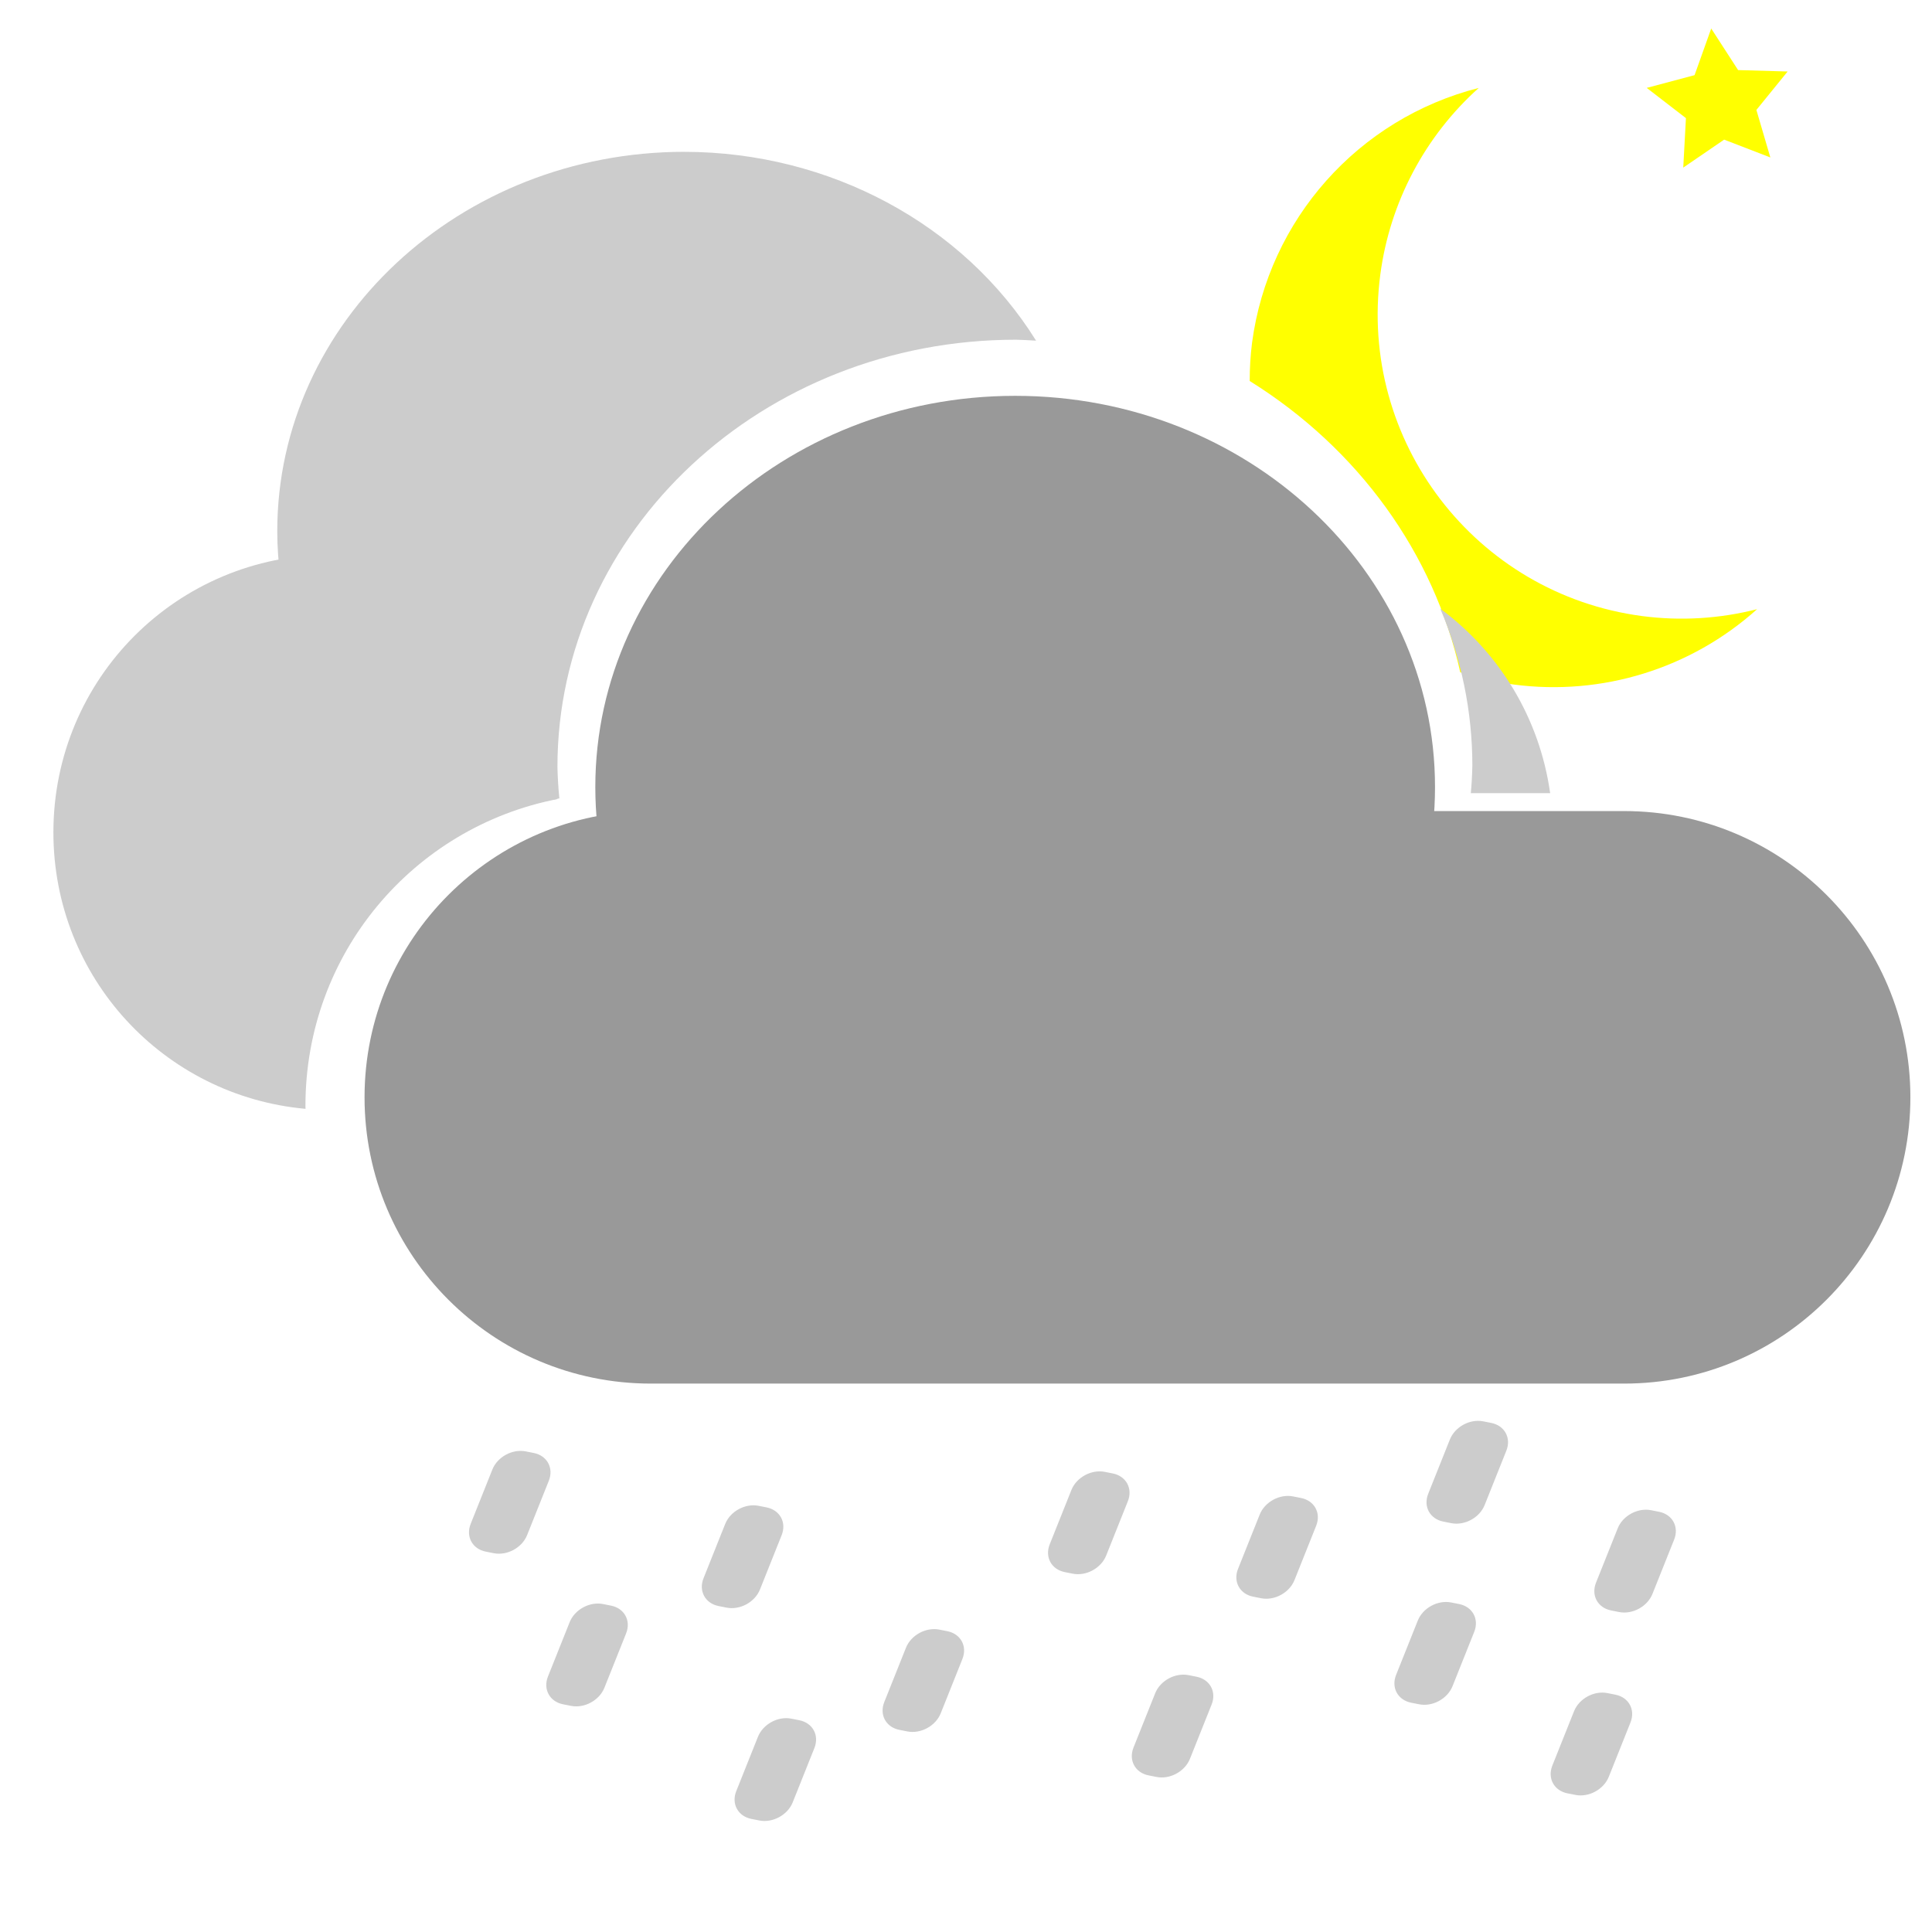
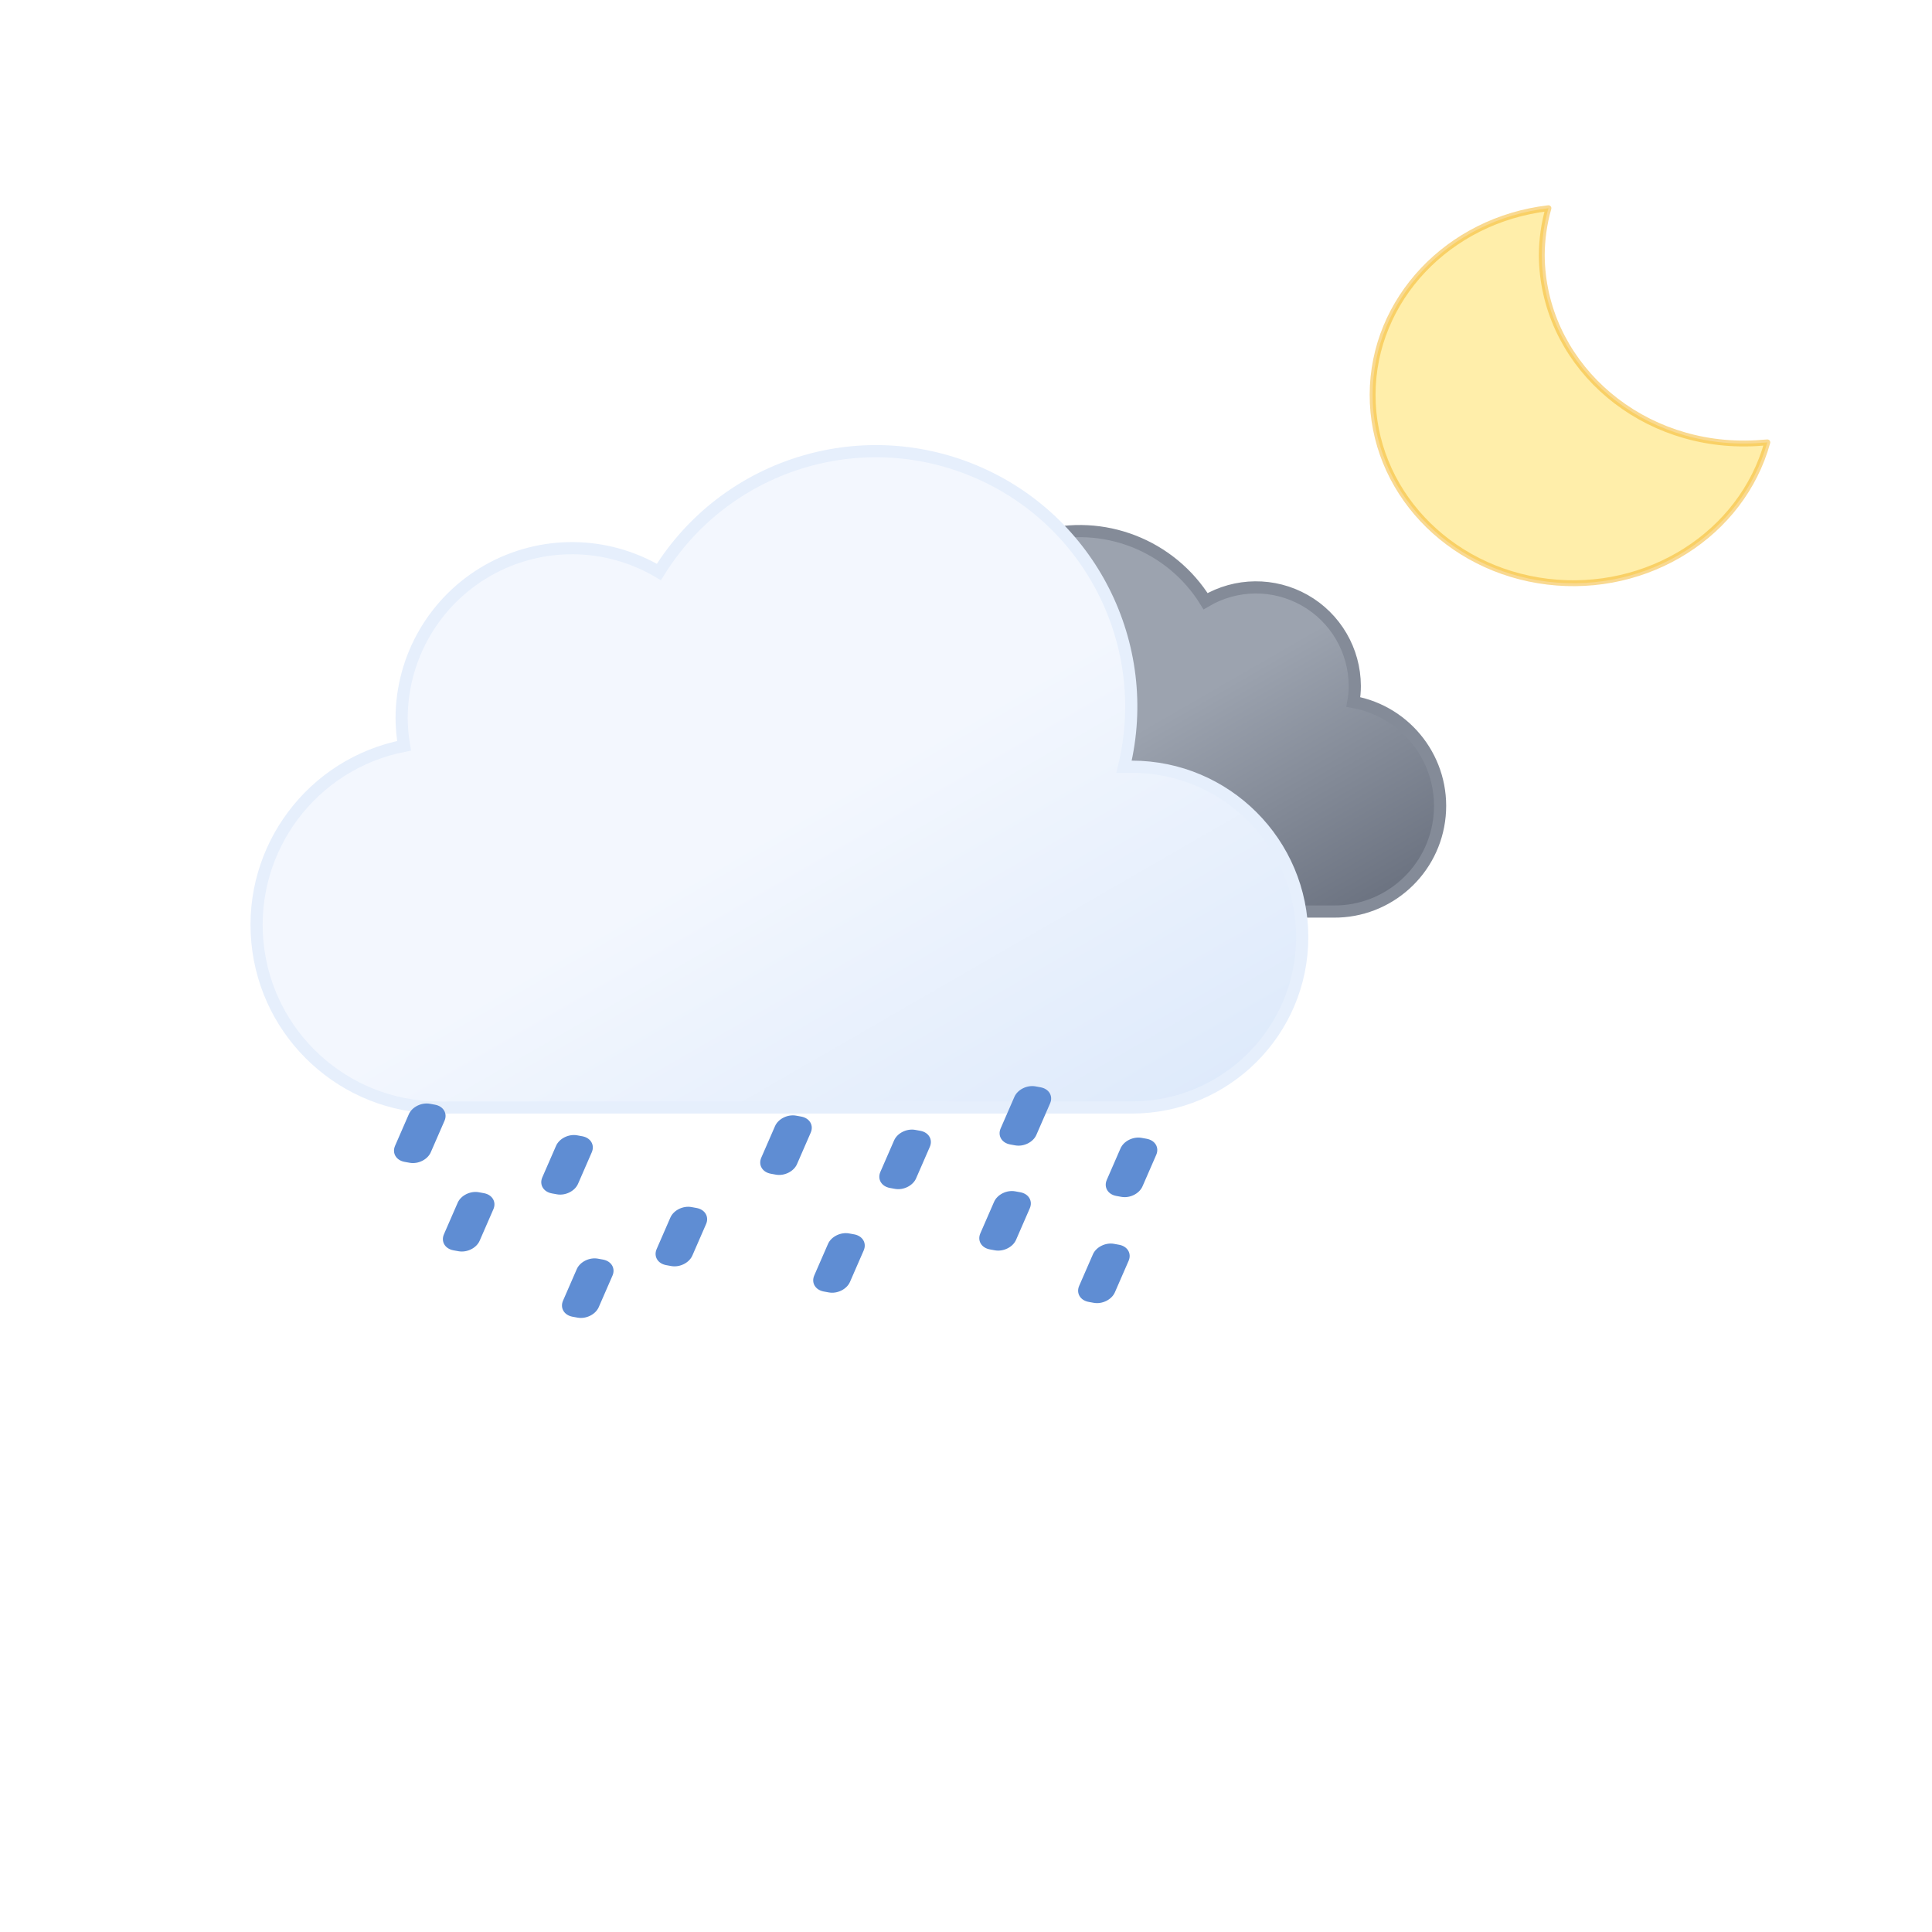
- <svg xmlns="http://www.w3.org/2000/svg" id="svg8" version="1.1" viewBox="0 0 79.375 79.375" height="300" width="300">
-   <defs id="defs2" />
-   <path style="fill:#cccccc;stroke-width:0.177" d="M 28.124,6.237 A 16.734,15.593 0 0 0 11.391,21.83 16.734,15.593 0 0 0 18.486,34.534 c 1.349,-0.843 2.868,-1.44 4.495,-1.734 a 18.838,17.554 0 0 1 -0.079,-1.29 18.838,17.554 0 0 1 18.838,-17.553 18.838,17.554 0 0 1 0.827,0.039 16.734,15.593 0 0 0 -14.444,-7.758 z" id="path14" />
-   <g id="g111" transform="matrix(0.9156645,0,0,0.9156645,110.4142,-190.7518)" style="fill:#999999">
-     <rect ry="12.844" y="244.712" x="-104.227" height="25.688" width="69.359" id="rect12-6-7" style="fill:#999999;stroke-width:0.2" />
-     <ellipse ry="17.554" rx="18.838" cy="243.635" cx="-75.035" id="path14-7-5" style="fill:#999999;stroke-width:0.2" />
+ <svg xmlns="http://www.w3.org/2000/svg" viewBox="0 0 79.374 79.374" version="1.1" id="svg22" width="300" height="300">
+   <defs id="defs16">
+     <linearGradient id="a" x1="40.76" y1="23" x2="50.83" y2="40.46" gradientUnits="userSpaceOnUse">
+       <stop offset="0" stop-color="#9ca3af" id="stop2" />
+       <stop offset="0.45" stop-color="#9ca3af" id="stop4" />
+       <stop offset="1" stop-color="#6b7280" id="stop6" />
+     </linearGradient>
+     <linearGradient id="b" x1="22.56" y1="21.96" x2="39.2" y2="50.8" gradientUnits="userSpaceOnUse">
+       <stop offset="0" stop-color="#f3f7fe" id="stop9" />
+       <stop offset="0.45" stop-color="#f3f7fe" id="stop11" />
+       <stop offset="1" stop-color="#deeafb" id="stop13" />
+     </linearGradient>
+   </defs>
+   <path d="m 34.23,33.45 a 4.05,4.05 0 0 0 4.05,4 h 16.51 a 4.34,4.34 0 0 0 0.81,-8.61 3.52,3.52 0 0 0 0.06,-0.66 4.06,4.06 0 0 0 -6.13,-3.48 6.08,6.08 0 0 0 -11.25,3.19 6.34,6.34 0 0 0 0.18,1.46 h -0.18 a 4.05,4.05 0 0 0 -4.05,4.1 z" stroke="#848b98" stroke-miterlimit="10" stroke-width="0.5" fill="url(#a)" id="path18" />
+   <path d="m 46.5,31.5 h -0.32 a 10.49,10.49 0 0 0 -19.11,-8 7,7 0 0 0 -10.57,6 7.21,7.21 0 0 0 0.1,1.14 7.5,7.5 0 0 0 1.4,14.86 4.19,4.19 0 0 0 0.5,0 v 0 h 28 a 7,7 0 0 0 0,-14 z" stroke="#e6effc" stroke-miterlimit="10" stroke-width="0.5" fill="url(#b)" id="path20" />
+   <path fill="url(#a)" stroke="#72b9d5" stroke-linecap="round" stroke-linejoin="round" stroke-width="0.241" d="m 71.693,18.221 a 8.291,7.78 0 0 1 -8.351,-7.729 8.107,7.607 0 0 1 0.274,-1.938 8.241,7.733 0 1 0 8.993,9.62 c -0.304,0.028 -0.607,0.047 -0.916,0.047 z" id="path28509" style="fill:#ffeeaa;stroke:#f2b21d;stroke-opacity:0.486">
+     <animateTransform attributeName="transform" dur="10s" repeatCount="indefinite" type="rotate" values="-5 32 32; 15 32 32; -5 32 32" />
+   </path>
+   <g id="g3862" transform="matrix(0.6324464,0,0,0.5794233,7.617371,13.77977)" style="fill:#5f8dd3">
+     <rect transform="matrix(-0.3707693,0.928725,-0.9809103,-0.1944606,0,0)" ry="1.015" y="-36.902" x="51.219" height="2.365" width="4.434" id="rect400-3-0-2-1-36" style="fill:#5f8dd3;stroke-width:0.227" />
+     <rect transform="matrix(-0.3707693,0.928725,-0.9809103,-0.1944606,0,0)" ry="1.015" y="-42.267" x="56.849" height="2.365" width="4.434" id="rect400-3-0-2-1-6" style="fill:#5f8dd3;stroke-width:0.227" />
+     <rect transform="matrix(-0.3707693,0.928725,-0.9809103,-0.1944606,0,0)" ry="1.015" y="-46.782" x="51.558" height="2.365" width="4.434" id="rect400-3-0-2-1-7" style="fill:#5f8dd3;stroke-width:0.227" />
+     <rect transform="matrix(-0.3707693,0.928725,-0.9809103,-0.1944606,0,0)" ry="1.015" y="-51.351" x="60.017" height="2.365" width="4.434" id="rect400-3-0-2-1-5" style="fill:#5f8dd3;stroke-width:0.227" />
+     <rect transform="matrix(-0.3707693,0.928725,-0.9809103,-0.1944606,0,0)" ry="1.015" y="-55.716" x="55.164" height="2.365" width="4.434" id="rect400-3-0-2-1-3" style="fill:#5f8dd3;stroke-width:0.227" />
+     <rect transform="matrix(-0.3707693,0.928725,-0.9809103,-0.1944606,0,0)" ry="1.015" y="-66.094" x="55.005" height="2.365" width="4.434" id="rect400-3-0-2-1-5-0" style="fill:#5f8dd3;stroke-width:0.227" />
+     <rect transform="matrix(-0.3707693,0.928725,-0.9809103,-0.1944606,0,0)" ry="1.015" y="-75.16" x="49.892" height="2.365" width="4.434" id="rect400-3-0-2-1-3-9" style="fill:#5f8dd3;stroke-width:0.227" />
+     <rect transform="matrix(-0.3707693,0.928725,-0.9809103,-0.1944606,0,0)" ry="1.015" y="-73.6" x="42.206" height="2.365" width="4.434" id="rect400-3-0-2-1-56-3" style="fill:#5f8dd3;stroke-width:0.227" />
+     <rect transform="matrix(-0.3707693,0.928725,-0.9809103,-0.1944606,0,0)" ry="1.015" y="-82.629" x="52.337" height="2.365" width="4.434" id="rect400-3-0-2-1-2-6" style="fill:#5f8dd3;stroke-width:0.227" />
+     <rect transform="matrix(-0.3707693,0.928725,-0.9809103,-0.1944606,0,0)" ry="1.015" y="-81.49" x="44.485" height="2.365" width="4.434" id="rect400-3-0-2-1-9-0" style="fill:#5f8dd3;stroke-width:0.227" />
+     <rect transform="matrix(-0.3707693,0.928725,-0.9809103,-0.1944606,0,0)" ry="1.015" y="-59.693" x="47.353" height="2.365" width="4.434" id="rect400-3-0-2-1-2-6-7" style="fill:#5f8dd3;stroke-width:0.227" />
+     <rect transform="matrix(-0.3707693,0.928725,-0.9809103,-0.1944606,0,0)" ry="1.015" y="-67.382" x="46.829" height="2.365" width="4.434" id="rect400-3-0-2-1-3-5" style="fill:#5f8dd3;stroke-width:0.227" />
  </g>
-   <g id="g3862" transform="translate(5.717689,5.147571)">
-     <rect transform="matrix(-0.3707693,0.928725,-0.9809103,-0.1944606,0,0)" ry="1.015" y="-36.902" x="51.219" height="2.365" width="4.434" id="rect400-3-0-2-1-36" style="fill:#cccccc;stroke-width:0.227" />
-     <rect transform="matrix(-0.3707693,0.928725,-0.9809103,-0.1944606,0,0)" ry="1.015" y="-42.267" x="56.849" height="2.365" width="4.434" id="rect400-3-0-2-1-6" style="fill:#cccccc;stroke-width:0.227" />
-     <rect transform="matrix(-0.3707693,0.928725,-0.9809103,-0.1944606,0,0)" ry="1.015" y="-46.782" x="51.558" height="2.365" width="4.434" id="rect400-3-0-2-1-7" style="fill:#cccccc;stroke-width:0.227" />
-     <rect transform="matrix(-0.3707693,0.928725,-0.9809103,-0.1944606,0,0)" ry="1.015" y="-51.351" x="60.017" height="2.365" width="4.434" id="rect400-3-0-2-1-5" style="fill:#cccccc;stroke-width:0.227" />
-     <rect transform="matrix(-0.3707693,0.928725,-0.9809103,-0.1944606,0,0)" ry="1.015" y="-55.716" x="55.164" height="2.365" width="4.434" id="rect400-3-0-2-1-3" style="fill:#cccccc;stroke-width:0.227" />
-     <rect transform="matrix(-0.3707693,0.928725,-0.9809103,-0.1944606,0,0)" ry="1.015" y="-66.094" x="55.005" height="2.365" width="4.434" id="rect400-3-0-2-1-5-0" style="fill:#cccccc;stroke-width:0.227" />
-     <rect transform="matrix(-0.3707693,0.928725,-0.9809103,-0.1944606,0,0)" ry="1.015" y="-75.16" x="49.892" height="2.365" width="4.434" id="rect400-3-0-2-1-3-9" style="fill:#cccccc;stroke-width:0.227" />
-     <rect transform="matrix(-0.3707693,0.928725,-0.9809103,-0.1944606,0,0)" ry="1.015" y="-73.6" x="42.206" height="2.365" width="4.434" id="rect400-3-0-2-1-56-3" style="fill:#cccccc;stroke-width:0.227" />
-     <rect transform="matrix(-0.3707693,0.928725,-0.9809103,-0.1944606,0,0)" ry="1.015" y="-82.629" x="52.337" height="2.365" width="4.434" id="rect400-3-0-2-1-2-6" style="fill:#cccccc;stroke-width:0.227" />
-     <rect transform="matrix(-0.3707693,0.928725,-0.9809103,-0.1944606,0,0)" ry="1.015" y="-81.49" x="44.485" height="2.365" width="4.434" id="rect400-3-0-2-1-9-0" style="fill:#cccccc;stroke-width:0.227" />
-     <rect transform="matrix(-0.3707693,0.928725,-0.9809103,-0.1944606,0,0)" ry="1.015" y="-59.693" x="47.353" height="2.365" width="4.434" id="rect400-3-0-2-1-2-6-7" style="fill:#cccccc;stroke-width:0.227" />
-     <rect transform="matrix(-0.3707693,0.928725,-0.9809103,-0.1944606,0,0)" ry="1.015" y="-67.382" x="46.829" height="2.365" width="4.434" id="rect400-3-0-2-1-3-5" style="fill:#cccccc;stroke-width:0.227" />
-   </g>
-   <g id="g862" transform="rotate(7.560241,-75.0206,-422.0462)">
-     <path id="path5430" transform="scale(0.2645833)" d="m 436.826,-67.848 a 47.265,47.265 0 0 0 -29.691,43.854 47.265,47.265 0 0 0 0.42,5.938 75.163,70.038 0 0 1 38.361,40.539 47.265,47.265 0 0 0 8.484,0.789 A 47.265,47.265 0 0 0 490.322,6.699 47.265,47.265 0 0 1 472.75,10.111 47.265,47.265 0 0 1 425.484,-37.154 47.265,47.265 0 0 1 436.826,-67.848 Z" style="fill:#ffff00;stroke:none;stroke-width:0.519" />
-     <path style="fill:#ffff00;stroke:none;stroke-width:0.137" id="path5451" d="m 127.828,-16.696 -1.978,-0.476 -1.514,1.36 -0.158,-2.029 -1.761,-1.02 1.88,-0.777 0.426,-1.99 1.32,1.548 2.024,-0.21 -1.064,1.734 z" />
-   </g>
-   <path style="fill:#cccccc;stroke-width:0.177" d="m 13.603,22.787 c -6.321,0 -11.409,5.089 -11.409,11.41 0,5.966 4.534,10.831 10.358,11.359 -3.91e-4,-0.042 -0.003,-0.082 -0.003,-0.124 0,-6.261 4.436,-11.446 10.349,-12.602 a 18.838,17.554 0 0 1 -0.083,-1.382 18.838,17.554 0 0 1 2.468,-8.661 z m 45.57,2.221 a 18.838,17.554 0 0 1 1.318,6.44 18.838,17.554 0 0 1 -0.063,1.139 h 3.259 c -0.436,-3.107 -2.109,-5.805 -4.514,-7.579 z" id="rect12" />
</svg>
